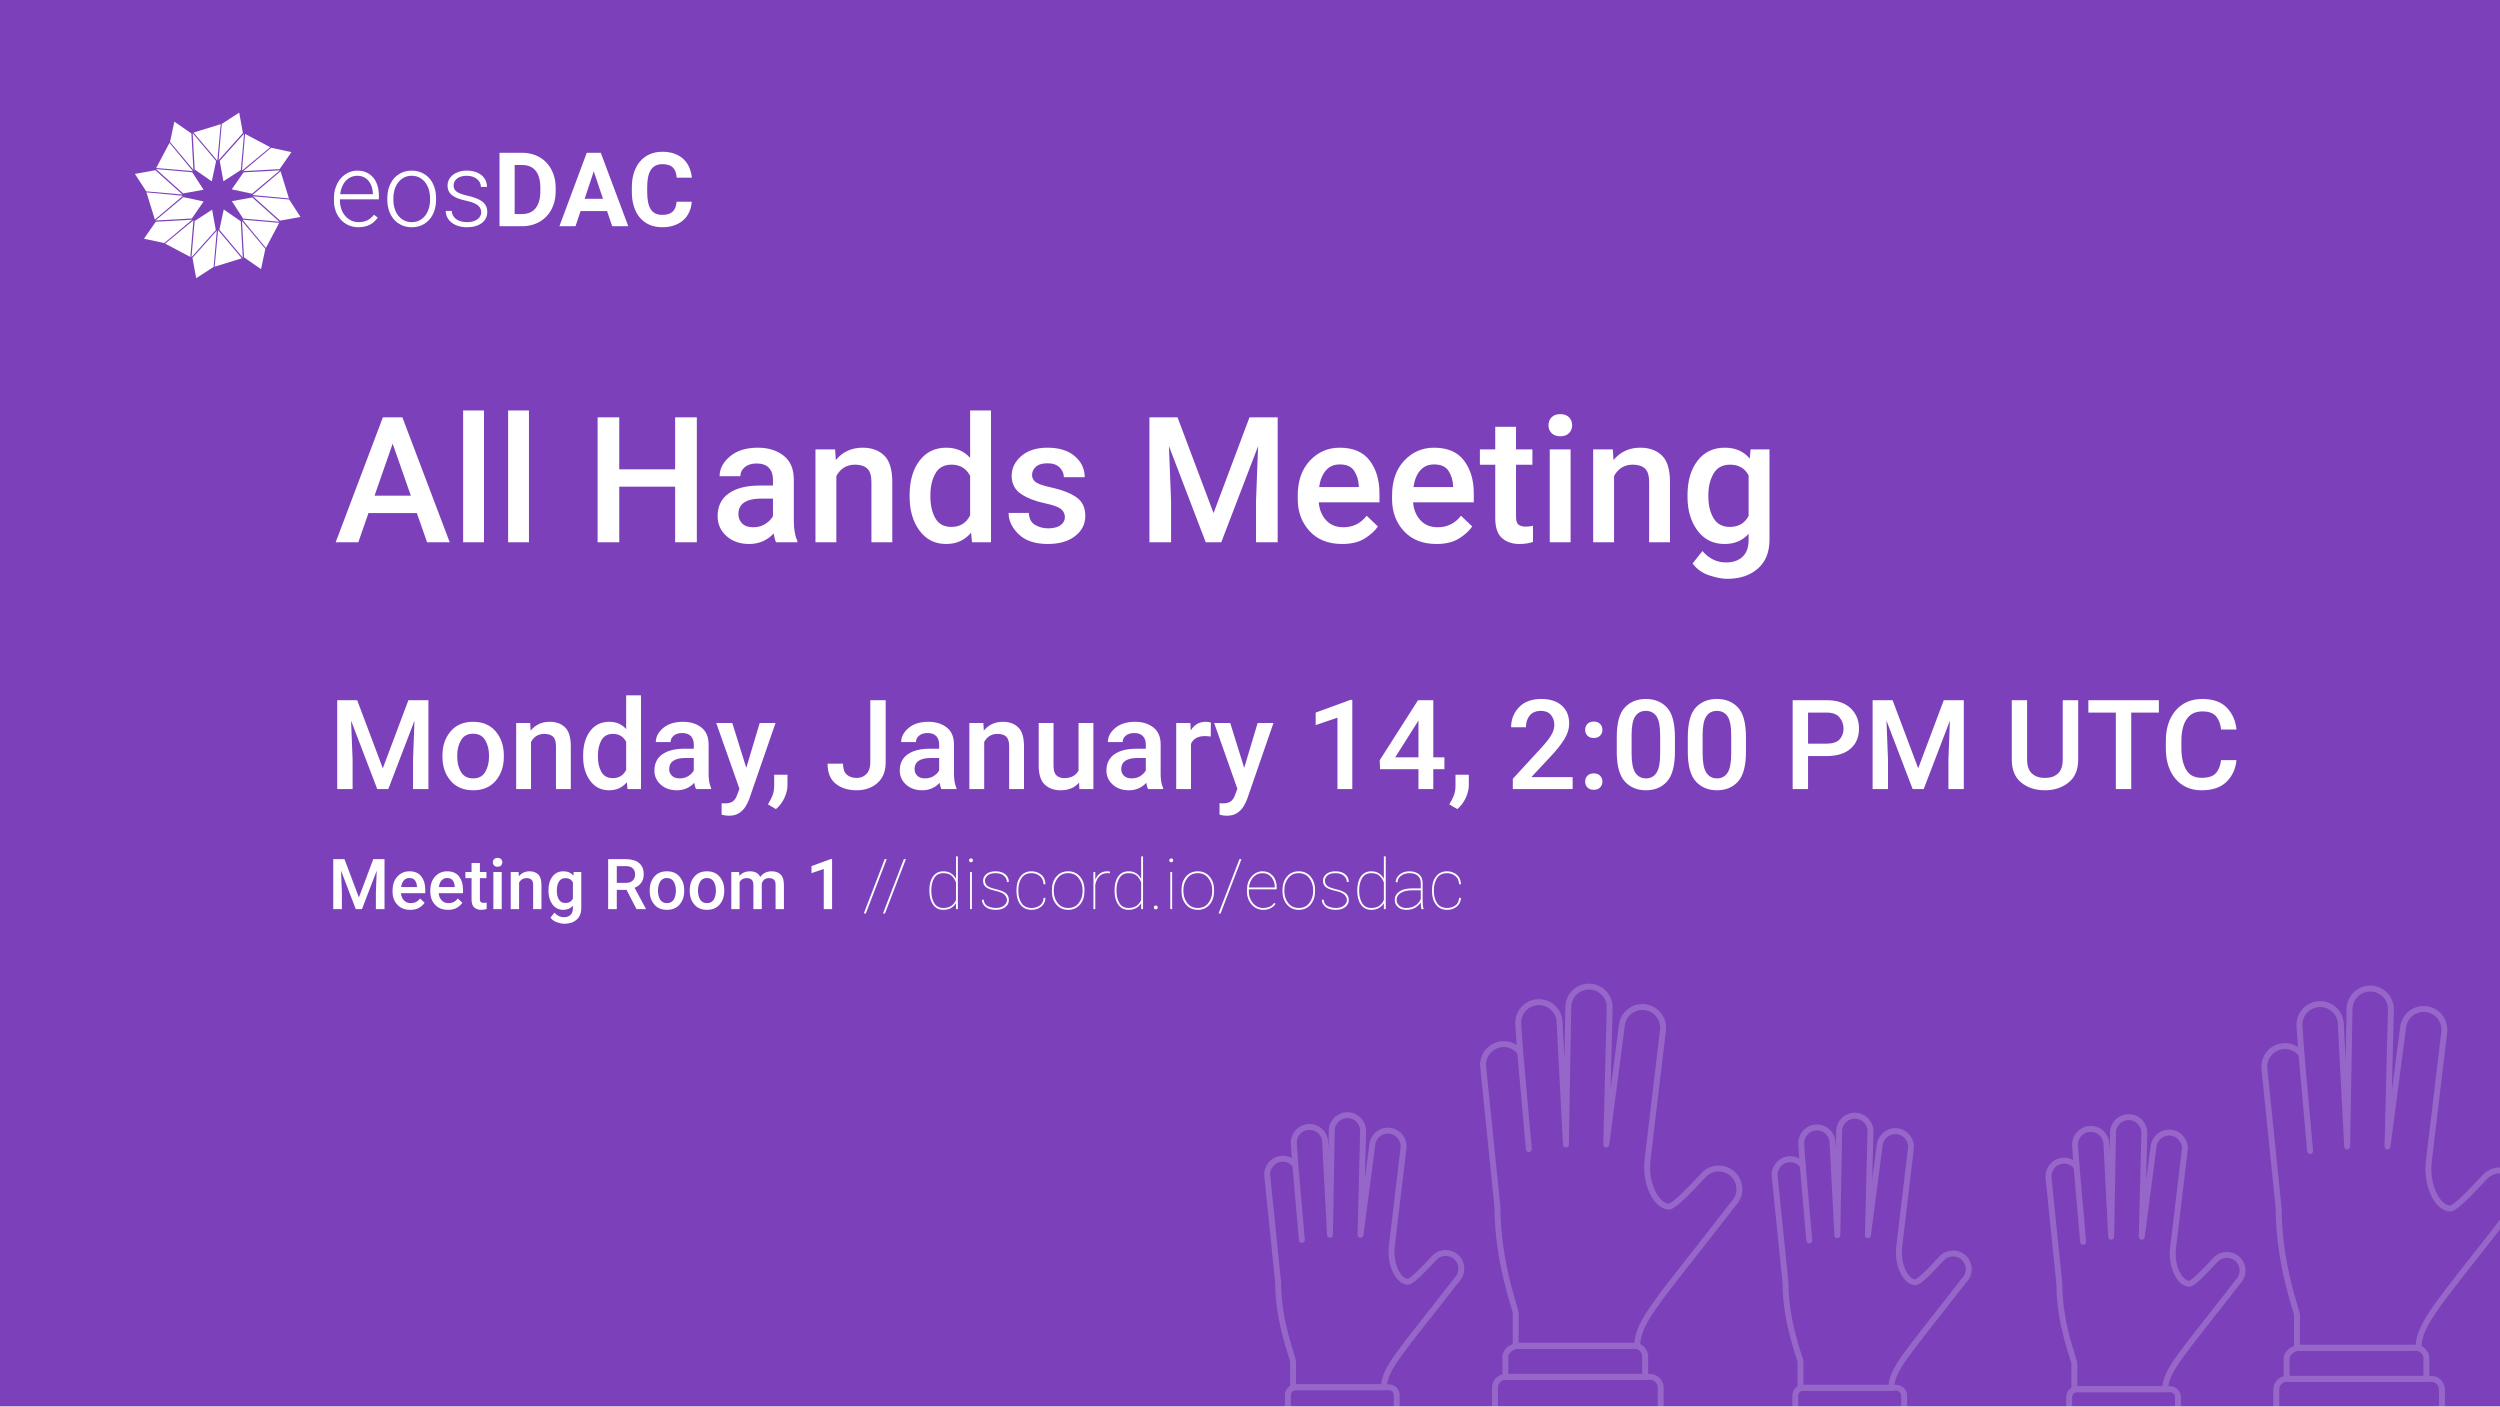
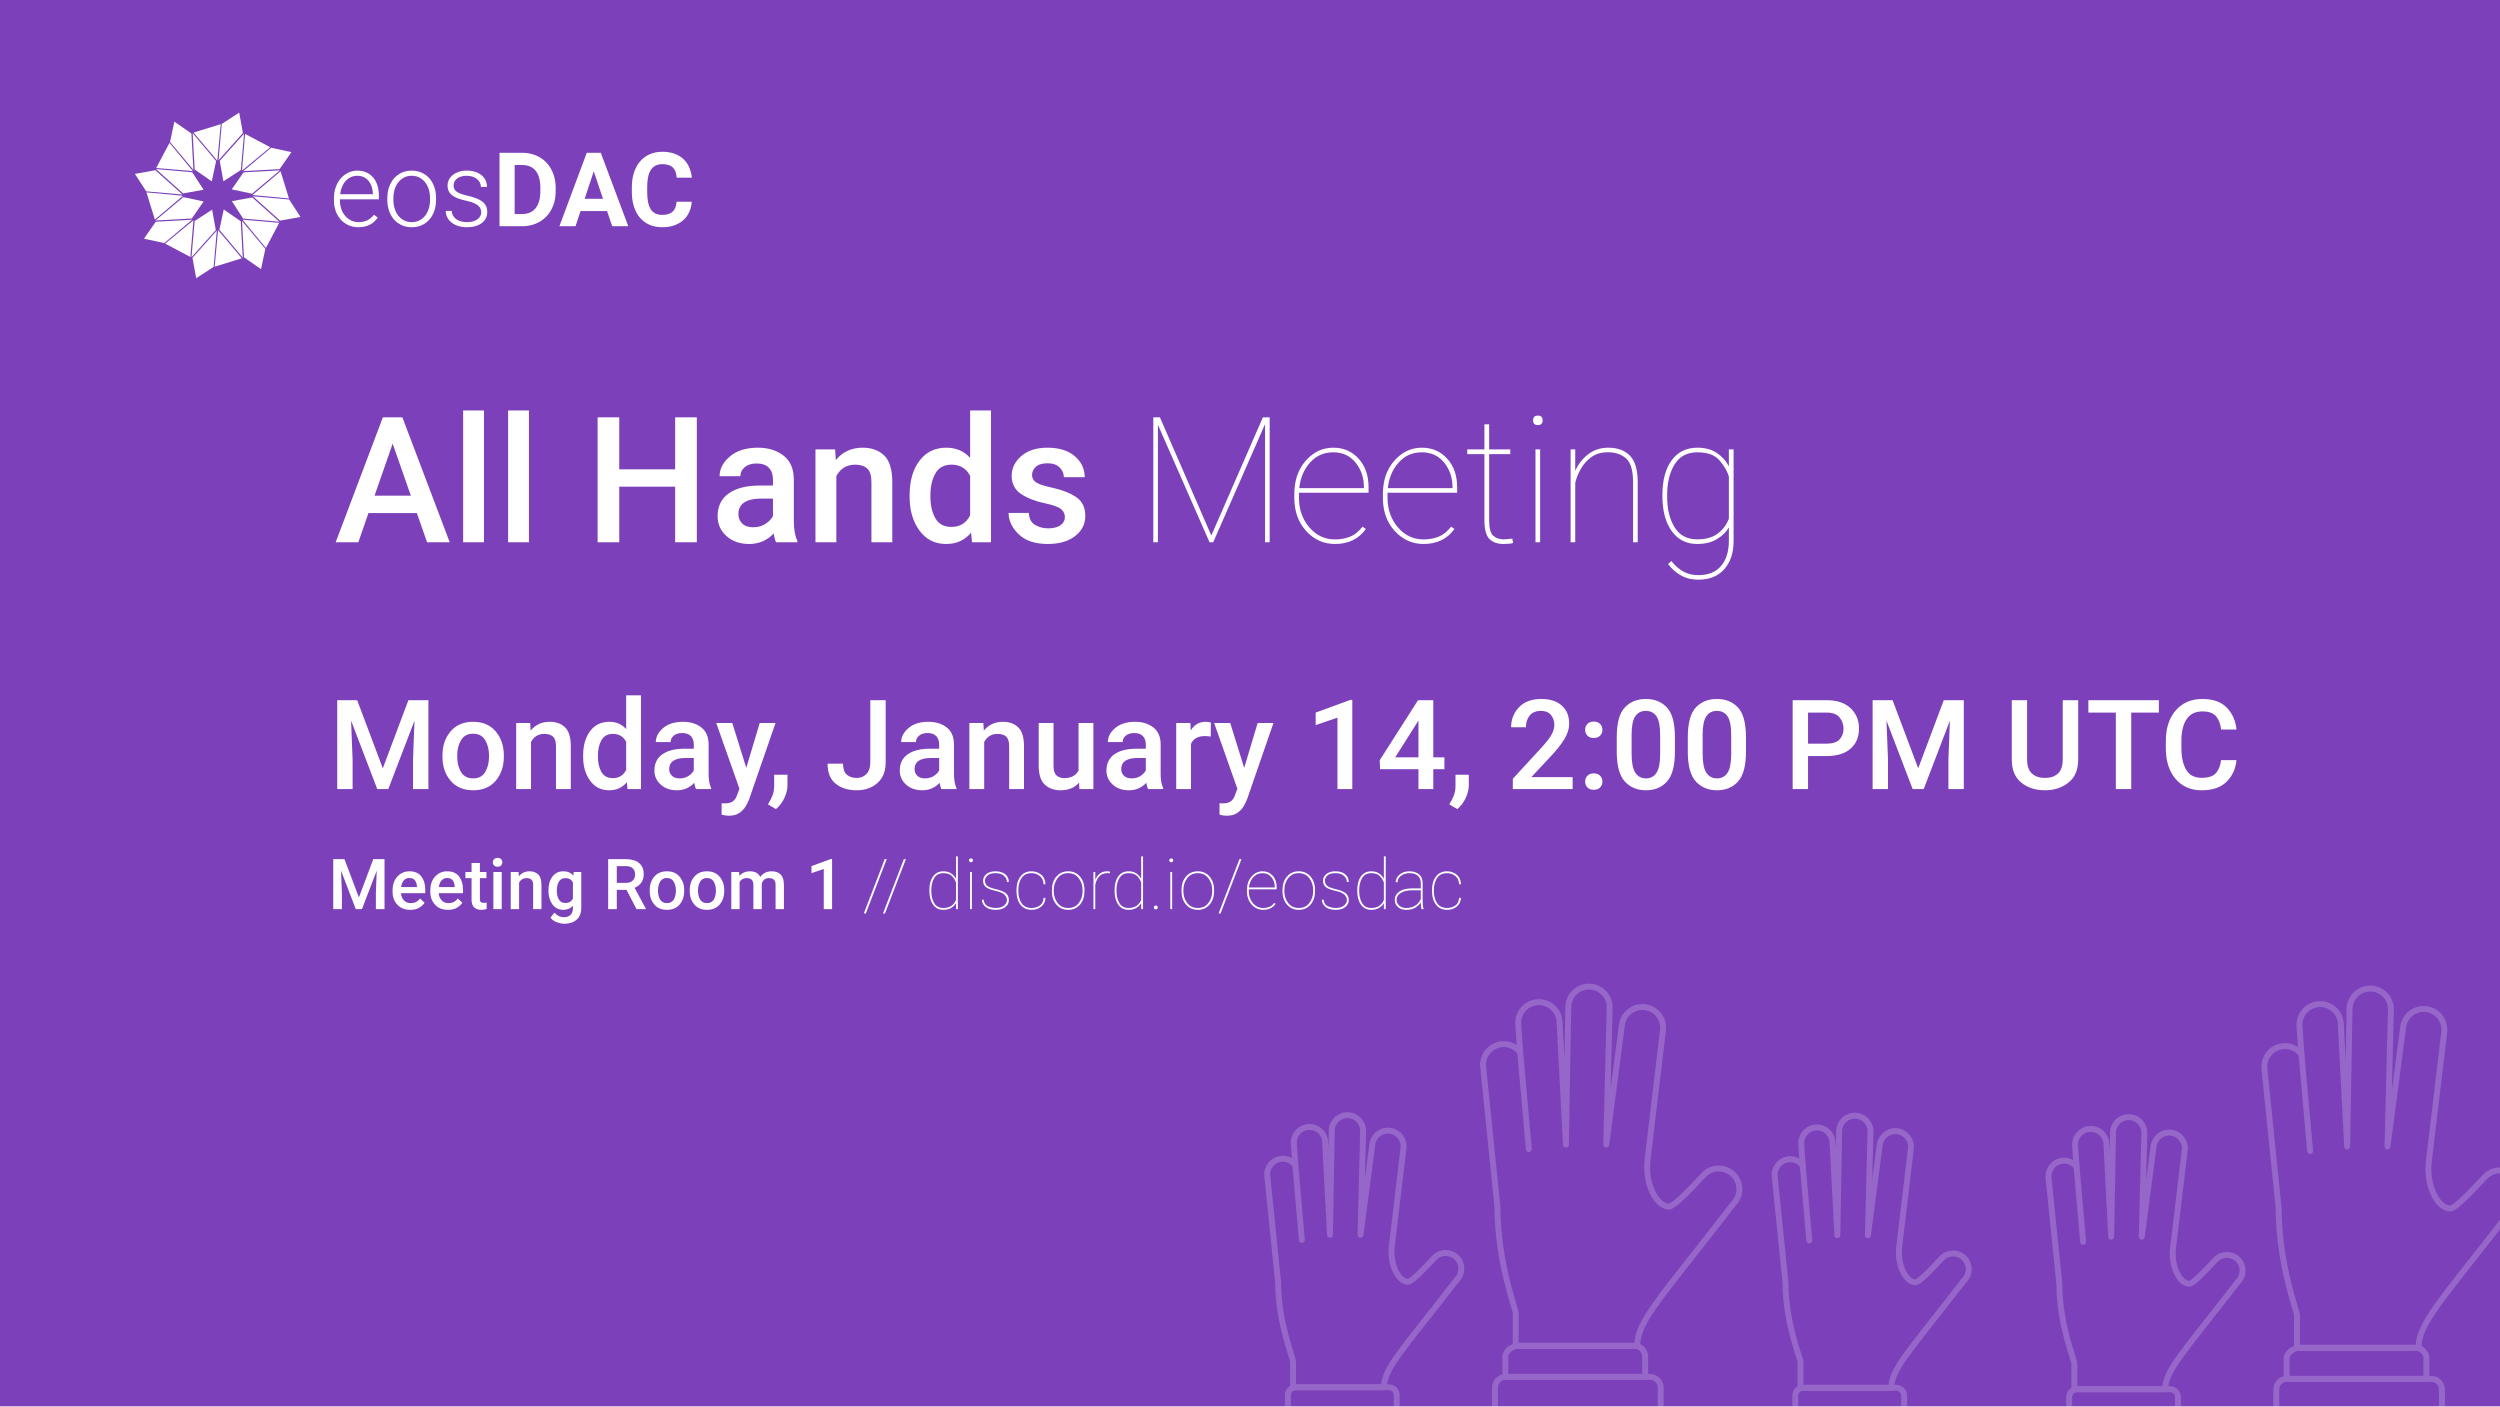
<svg xmlns="http://www.w3.org/2000/svg" width="100%" height="100%" viewBox="0 0 1280 720" version="1.1" xml:space="preserve" style="fill-rule:evenodd;clip-rule:evenodd;stroke-miterlimit:10;">
  <rect id="all-hands-meeting-template" x="0" y="0" width="1280" height="720" style="fill:none;" />
  <clipPath id="_clip1">
    <rect id="all-hands-meeting-template1" x="0" y="0" width="1280" height="720" />
  </clipPath>
  <g clip-path="url(#_clip1)">
    <g transform="matrix(1.04235,0,0,1.033,-54.202,-23.759)">
      <rect x="52" y="23" width="1228" height="697" style="fill:rgb(124,65,186);" />
    </g>
    <g transform="matrix(1.30116,0,0,1.30116,-18.1992,-8.01261)">
      <g id="Shape_2_copy_9" transform="matrix(0.456422,0,0,0.456422,65.6693,49.164)">
        <path d="M92.991,2.868L77.966,12.613L75.218,43.874L96.168,20.46L92.991,2.868Z" style="fill:white;" />
      </g>
      <g id="Shape_2" transform="matrix(0.456422,0,0,0.456422,65.6693,49.164)">
        <path d="M52.881,20.611L54.627,51.952L69.341,62.135L73.082,44.636L52.881,20.611Z" style="fill:white;" />
      </g>
      <g id="Shape_2_copy" transform="matrix(0.456422,0,0,0.456422,65.6693,49.164)">
        <path d="M76.199,44.478L79.378,62.071L94.403,52.325L97.15,21.065L76.199,44.478Z" style="fill:white;" />
      </g>
      <g id="Shape_2_copy_2" transform="matrix(0.456422,0,0,0.456422,65.6693,49.164)">
        <path d="M96.74,54.377L86.564,69.044L104.062,72.78L128.077,52.647L96.74,54.377Z" style="fill:white;" />
      </g>
      <g id="Shape_2_copy_3" transform="matrix(0.456422,0,0,0.456422,65.6693,49.164)">
        <path d="M104.229,75.995L86.639,79.177L96.38,94.21L127.638,96.954L104.229,75.995Z" style="fill:white;" />
      </g>
      <g id="Shape_2_copy_4" transform="matrix(0.456422,0,0,0.456422,65.6693,49.164)">
        <path d="M94.327,96.547L79.66,86.372L75.92,103.869L96.055,127.882L94.327,96.547Z" style="fill:white;" />
      </g>
      <g id="Shape_2_copy_5" transform="matrix(0.456422,0,0,0.456422,65.6693,49.164)">
        <path d="M69.637,86.551L54.601,96.292L51.858,127.552L72.819,104.143L69.637,86.551Z" style="fill:white;" />
      </g>
      <g id="Shape_2_copy_6" transform="matrix(0.456422,0,0,0.456422,65.6693,49.164)">
        <path d="M44.832,75.723L20.822,95.856L52.156,94.134L62.329,79.463L44.832,75.723Z" style="fill:white;" />
      </g>
      <g id="Shape_2_copy_7" transform="matrix(0.456422,0,0,0.456422,65.6693,49.164)">
        <path d="M52.519,54.298L21.26,51.555L44.668,72.522L62.26,69.337L52.519,54.298Z" style="fill:white;" />
      </g>
      <g id="Shape_2_copy_15" transform="matrix(0.456422,0,0,0.456422,65.6693,49.164)">
        <path d="M20.661,52.519L3.071,55.701L12.813,70.74L44.068,73.486L20.661,52.519Z" style="fill:white;" />
      </g>
      <g id="Shape_2_copy_8" transform="matrix(0.456422,0,0,0.456422,65.6693,49.164)">
        <path d="M51.769,20.859L37.083,10.666L33.349,28.181L53.512,52.229L51.769,20.859Z" style="fill:white;" />
      </g>
      <g id="Shape_2_copy_10" transform="matrix(0.456422,0,0,0.456422,65.6693,49.164)">
        <path d="M120.508,33.174L96.492,53.306L127.831,51.58L138.008,36.912L120.508,33.174Z" style="fill:white;" />
      </g>
      <g id="Shape_2_copy_11" transform="matrix(0.456422,0,0,0.456422,65.6693,49.164)">
        <path d="M136.084,77.766L104.828,75.02L128.235,95.985L145.827,92.803L136.084,77.766Z" style="fill:white;" />
      </g>
      <g id="Shape_2_copy_12" transform="matrix(0.456422,0,0,0.456422,65.6693,49.164)">
        <path d="M95.395,96.297L97.121,127.632L111.792,137.807L115.529,120.31L95.395,96.297Z" style="fill:white;" />
      </g>
      <g id="Shape_2_copy_13" transform="matrix(0.456422,0,0,0.456422,65.6693,49.164)">
        <path d="M52.715,128.042L55.898,145.635L70.935,135.892L73.68,104.631L52.715,128.042Z" style="fill:white;" />
      </g>
      <g id="Shape_2_copy_14" transform="matrix(0.456422,0,0,0.456422,65.6693,49.164)">
        <path d="M21.067,96.926L10.892,111.597L28.393,115.338L52.405,95.203L21.067,96.926Z" style="fill:white;" />
      </g>
      <g id="Shape_2_copy_16" transform="matrix(0.456422,0,0,0.456422,65.6693,49.164)">
        <path d="M29.161,115.82L50.875,127.297L53.511,95.657L29.161,115.82Z" style="fill:white;" />
      </g>
      <g id="Shape_2_copy_17" transform="matrix(0.456422,0,0,0.456422,65.6693,49.164)">
        <path d="M13.034,71.622L20.272,95.091L44.509,74.583L13.034,71.622Z" style="fill:white;" />
      </g>
      <g id="Shape_2_copy_18" transform="matrix(0.456422,0,0,0.456422,65.6693,49.164)">
        <path d="M32.883,28.959L21.442,50.639L53.057,53.311L32.883,28.959Z" style="fill:white;" />
      </g>
      <g id="Shape_2_copy_19" transform="matrix(0.456422,0,0,0.456422,65.6693,49.164)">
        <path d="M53.638,20.054L74.121,44.316L77.065,12.82L53.638,20.054Z" style="fill:white;" />
      </g>
      <g id="Shape_2_copy_20" transform="matrix(0.456422,0,0,0.456422,65.6693,49.164)">
        <path d="M98.07,21.242L95.398,52.87L119.743,32.687L98.07,21.242Z" style="fill:white;" />
      </g>
      <g id="Shape_2_copy_21" transform="matrix(0.456422,0,0,0.456422,65.6693,49.164)">
        <path d="M128.651,53.444L104.39,73.926L135.884,76.867L128.651,53.444Z" style="fill:white;" />
      </g>
      <g id="Shape_2_copy_22" transform="matrix(0.456422,0,0,0.456422,65.6693,49.164)">
        <path d="M95.832,95.207L116.014,119.55L127.465,97.875L95.832,95.207Z" style="fill:white;" />
      </g>
      <g id="Shape_2_copy_23" transform="matrix(0.456422,0,0,0.456422,65.6693,49.164)">
        <path d="M74.778,104.193L71.837,135.685L95.264,128.454L74.778,104.193Z" style="fill:white;" />
      </g>
      <g transform="matrix(0.456422,0,0,0.456422,65.6693,49.164)">
        <path d="M195.766,101.681C192.692,101.681 189.865,101.108 187.284,99.963C184.704,98.818 182.478,97.223 180.608,95.178C178.738,93.134 177.28,90.706 176.237,87.893C175.193,85.08 174.671,81.992 174.671,78.629L174.671,76.758C174.671,73.134 175.214,69.85 176.302,66.907C177.389,63.964 178.861,61.456 180.717,59.382C182.572,57.309 184.711,55.707 187.132,54.576C189.553,53.445 192.112,52.88 194.809,52.88C197.795,52.88 200.449,53.416 202.768,54.489C205.088,55.562 207.038,57.055 208.618,58.969C210.199,60.883 211.395,63.159 212.207,65.798C213.019,68.436 213.425,71.322 213.425,74.453L213.425,77.628L179.847,77.628L179.847,78.629C179.847,81.209 180.238,83.638 181.021,85.914C181.804,88.19 182.906,90.169 184.327,91.851C185.747,93.533 187.444,94.86 189.415,95.831C191.387,96.802 193.576,97.288 195.983,97.288C198.767,97.288 201.224,96.781 203.356,95.766C205.487,94.751 207.422,93.127 209.162,90.894L212.424,93.373C211.641,94.504 210.735,95.577 209.706,96.592C208.676,97.607 207.48,98.491 206.118,99.245C204.755,99.999 203.218,100.594 201.507,101.029C199.796,101.463 197.882,101.681 195.766,101.681ZM194.809,57.316C192.837,57.316 191.01,57.693 189.329,58.447C187.647,59.201 186.161,60.274 184.87,61.666C183.58,63.058 182.522,64.732 181.695,66.689C180.869,68.647 180.311,70.814 180.021,73.192L208.249,73.192L208.249,72.626C208.191,70.655 207.872,68.748 207.292,66.907C206.712,65.066 205.864,63.435 204.747,62.014C203.631,60.593 202.246,59.455 200.594,58.599C198.941,57.744 197.013,57.316 194.809,57.316Z" style="fill:white;fill-rule:nonzero;" />
      </g>
      <g transform="matrix(0.456422,0,0,0.456422,65.6693,49.164)">
        <path d="M220.688,76.584C220.688,73.163 221.188,70.002 222.189,67.103C223.189,64.203 224.603,61.702 226.43,59.6C228.256,57.497 230.46,55.852 233.041,54.663C235.621,53.474 238.492,52.88 241.653,52.88C244.871,52.88 247.778,53.474 250.373,54.663C252.969,55.852 255.18,57.497 257.006,59.6C258.833,61.702 260.24,64.203 261.225,67.103C262.211,70.002 262.704,73.163 262.704,76.584L262.704,78.02C262.704,81.441 262.211,84.602 261.225,87.502C260.24,90.401 258.833,92.902 257.006,95.005C255.18,97.107 252.976,98.745 250.395,99.919C247.815,101.094 244.929,101.681 241.74,101.681C238.55,101.681 235.665,101.094 233.084,99.919C230.504,98.745 228.293,97.107 226.451,95.005C224.61,92.902 223.189,90.401 222.189,87.502C221.188,84.602 220.688,81.441 220.688,78.02L220.688,76.584ZM225.908,78.02C225.908,80.6 226.256,83.058 226.952,85.392C227.647,87.726 228.662,89.771 229.996,91.525C231.33,93.279 232.983,94.678 234.955,95.722C236.926,96.766 239.188,97.288 241.74,97.288C244.291,97.288 246.546,96.766 248.503,95.722C250.46,94.678 252.106,93.279 253.44,91.525C254.774,89.771 255.789,87.726 256.484,85.392C257.18,83.058 257.528,80.6 257.528,78.02L257.528,76.584C257.528,74.062 257.18,71.633 256.484,69.299C255.789,66.965 254.774,64.913 253.44,63.145C252.106,61.376 250.446,59.962 248.46,58.904C246.473,57.845 244.204,57.316 241.653,57.316C239.13,57.316 236.89,57.845 234.933,58.904C232.976,59.962 231.33,61.376 229.996,63.145C228.662,64.913 227.647,66.965 226.952,69.299C226.256,71.633 225.908,74.062 225.908,76.584L225.908,78.02Z" style="fill:white;fill-rule:nonzero;" />
      </g>
      <g transform="matrix(0.456422,0,0,0.456422,65.6693,49.164)">
        <path d="M301.632,88.85C301.632,87.893 301.465,86.936 301.132,85.979C300.798,85.022 300.175,84.116 299.262,83.261C298.348,82.406 297.072,81.608 295.434,80.869C293.796,80.129 291.672,79.484 289.062,78.933C286.452,78.382 284.125,77.744 282.081,77.019C280.037,76.294 278.312,75.417 276.905,74.388C275.499,73.359 274.433,72.133 273.708,70.713C272.984,69.292 272.621,67.625 272.621,65.711C272.621,63.971 273.005,62.318 273.774,60.752C274.542,59.187 275.644,57.824 277.079,56.664C278.515,55.504 280.254,54.583 282.299,53.902C284.343,53.22 286.641,52.88 289.193,52.88C291.918,52.88 294.361,53.235 296.521,53.945C298.682,54.656 300.509,55.642 302.002,56.903C303.495,58.164 304.633,59.65 305.416,61.361C306.199,63.072 306.591,64.928 306.591,66.929L301.371,66.929C301.371,65.711 301.103,64.522 300.566,63.362C300.03,62.202 299.247,61.18 298.218,60.296C297.188,59.411 295.913,58.694 294.39,58.143C292.868,57.592 291.135,57.316 289.193,57.316C287.163,57.316 285.43,57.563 283.995,58.056C282.56,58.549 281.385,59.187 280.472,59.969C279.558,60.752 278.892,61.629 278.471,62.601C278.051,63.572 277.84,64.551 277.84,65.537C277.84,66.581 278,67.53 278.319,68.386C278.638,69.241 279.254,70.038 280.167,70.778C281.081,71.517 282.357,72.199 283.995,72.822C285.633,73.446 287.772,74.062 290.41,74.671C293.252,75.338 295.702,76.077 297.761,76.889C299.82,77.701 301.523,78.665 302.872,79.781C304.22,80.898 305.22,82.174 305.873,83.609C306.525,85.044 306.851,86.704 306.851,88.589C306.851,90.532 306.446,92.308 305.634,93.917C304.822,95.526 303.662,96.904 302.154,98.049C300.646,99.195 298.819,100.086 296.674,100.724C294.528,101.362 292.136,101.681 289.497,101.681C286.51,101.681 283.872,101.297 281.581,100.528C279.29,99.76 277.362,98.723 275.796,97.418C274.23,96.114 273.049,94.613 272.251,92.917C271.454,91.22 271.055,89.459 271.055,87.632L276.275,87.632C276.391,89.488 276.869,91.032 277.71,92.264C278.551,93.497 279.595,94.483 280.842,95.222C282.088,95.961 283.473,96.491 284.995,96.81C286.518,97.129 288.018,97.288 289.497,97.288C291.469,97.288 293.209,97.056 294.716,96.592C296.224,96.128 297.493,95.505 298.522,94.722C299.552,93.939 300.327,93.04 300.849,92.025C301.371,91.01 301.632,89.952 301.632,88.85Z" style="fill:white;fill-rule:nonzero;" />
      </g>
      <g transform="matrix(0.456422,0,0,0.456422,65.6693,49.164)">
        <path d="M317.421,100.811L317.421,37.483L336.906,37.483C341.169,37.483 345.076,38.215 348.628,39.679C352.18,41.143 355.225,43.202 357.762,45.855C360.299,48.509 362.278,51.691 363.699,55.402C365.12,59.114 365.83,63.232 365.83,67.755L365.83,70.626C365.83,75.149 365.127,79.259 363.721,82.956C362.315,86.654 360.328,89.829 357.762,92.482C355.196,95.135 352.13,97.187 348.563,98.636C344.996,100.086 341.067,100.811 336.776,100.811L317.421,100.811ZM330.469,48.052L330.469,90.329L336.776,90.329C341.937,90.329 345.866,88.625 348.563,85.218C351.26,81.811 352.608,76.947 352.608,70.626L352.608,67.668C352.608,61.231 351.274,56.352 348.607,53.032C345.939,49.712 342.039,48.052 336.906,48.052L330.469,48.052Z" style="fill:white;fill-rule:nonzero;" />
      </g>
      <g transform="matrix(0.456422,0,0,0.456422,65.6693,49.164)">
        <path d="M410.152,87.763L387.273,87.763L382.924,100.811L369.049,100.811L392.623,37.483L404.715,37.483L428.42,100.811L414.545,100.811L410.152,87.763ZM390.796,77.193L406.629,77.193L398.669,53.489L390.796,77.193Z" style="fill:white;fill-rule:nonzero;" />
      </g>
      <g transform="matrix(0.456422,0,0,0.456422,65.6693,49.164)">
        <path d="M483.136,79.716C482.904,82.935 482.179,85.892 480.961,88.589C479.743,91.286 478.062,93.598 475.916,95.526C473.77,97.455 471.168,98.963 468.109,100.05C465.049,101.137 461.563,101.681 457.648,101.681C453.589,101.681 449.942,100.978 446.709,99.571C443.476,98.165 440.736,96.143 438.489,93.504C436.241,90.865 434.516,87.668 433.313,83.913C432.109,80.158 431.508,75.947 431.508,71.278L431.508,67.103C431.508,62.434 432.131,58.215 433.378,54.446C434.625,50.676 436.386,47.472 438.663,44.833C440.939,42.195 443.701,40.165 446.948,38.744C450.196,37.323 453.82,36.613 457.822,36.613C461.766,36.613 465.252,37.171 468.283,38.287C471.313,39.404 473.886,40.955 476.003,42.941C478.12,44.927 479.772,47.291 480.961,50.031C482.15,52.771 482.904,55.75 483.223,58.969L470.175,58.969C470.03,57.084 469.703,55.417 469.196,53.967C468.688,52.517 467.956,51.299 466.999,50.314C466.043,49.328 464.81,48.581 463.302,48.074C461.795,47.566 459.968,47.312 457.822,47.312C453.415,47.312 450.131,48.915 447.97,52.119C445.81,55.323 444.73,60.288 444.73,67.016L444.73,71.278C444.73,74.555 444.969,77.425 445.448,79.89C445.926,82.355 446.68,84.414 447.709,86.066C448.739,87.719 450.073,88.959 451.711,89.785C453.349,90.612 455.328,91.025 457.648,91.025C459.707,91.025 461.483,90.793 462.976,90.329C464.469,89.865 465.716,89.162 466.717,88.219C467.717,87.277 468.493,86.095 469.044,84.674C469.595,83.254 469.943,81.601 470.088,79.716L483.136,79.716Z" style="fill:white;fill-rule:nonzero;" />
      </g>
    </g>
    <g transform="matrix(1,0,0,1,116.071,80.1426)">
-       <text x="55px" y="197.5px" style="font-family:'Roboto-Medium', 'Roboto';font-weight:500;font-size:90px;fill:white;">All Hands Meeting</text>
+       <text x="55px" y="197.5px" style="font-family:'Roboto-Medium', 'Roboto';font-weight:500;font-size:90px;fill:white;">All Hands</text>
+       <text x="465.625px" y="197.5px" style="font-family:'Roboto-Thin', 'Roboto';font-weight:250;font-size:90px;fill:white;">Meeting</text>
    </g>
    <g transform="matrix(1,0,0,1,104,75)">
      <text x="64px" y="329px" style="font-family:'Roboto-Medium', 'Roboto';font-weight:500;font-size:64px;fill:white;">Monda<tspan x="262.344px 288.281px " y="329px 329px ">y,</tspan> Januar<tspan x="517.281px " y="329px ">y</tspan> 14, 2:00 PM UT<tspan x="1001.72px " y="329px ">C</tspan>
      </text>
    </g>
    <g transform="matrix(1,0,0,1,-41,-53.3758)">
      <text x="209px" y="518.857px" style="font-family:'Roboto-Medium', 'Roboto';font-weight:500;font-size:36px;fill:white;">Meeting Room 1</text>
      <text x="482.533px" y="518.857px" style="font-family:'Roboto-Thin', 'Roboto';font-weight:250;font-size:36px;fill:white;">/<tspan x="492.342px " y="518.857px ">/</tspan> discor<tspan x="609.518px " y="518.857px ">d</tspan>.io/eosdac</text>
    </g>
    <g id="Line" transform="matrix(5.30177,0,0,5.30177,861.157,397.489)">
      <g opacity="0.2">
        <g transform="matrix(1,0,0,1,-46.211,14.5234)">
          <g transform="matrix(1,0,0,1,28.158,43.4748)">
            <path d="M0,20.036L0,1.036C0,0.484 0.448,0 1,0L15,0C15.553,0 16,0.484 16,1.036L16,20.036" style="fill:none;stroke:white;stroke-width:0.57px;" />
          </g>
          <g transform="matrix(1,0,0,1,42.658,40.4747)">
            <path d="M0,3L0,1.036C0,0.484 -0.447,0 -1,0L-12.262,0C-12.814,0 -13.5,0.484 -13.5,1.036L-13.5,3L0,3Z" style="fill:none;stroke:white;stroke-width:0.57px;stroke-linecap:round;stroke-linejoin:round;" />
          </g>
          <g transform="matrix(0.0891622,0.996017,0.996017,-0.0891622,35.6277,15.9673)">
            <path d="M-4.275,-4.675L5.112,-4.675" style="fill:none;stroke:white;stroke-width:0.57px;stroke-linecap:round;stroke-linejoin:round;" />
          </g>
          <g transform="matrix(1,0,0,1,51.1741,22.2507)">
            <path d="M0,1.683C-0.781,0.902 -2.047,0.902 -2.828,1.683C-3.178,2.033 -5.648,4.812 -6.235,4.779C-7.497,4.709 -8.584,2.463 -8.27,0.131L-6.801,-12.201C-6.637,-13.294 -7.39,-14.312 -8.482,-14.476C-9.574,-14.64 -10.593,-13.887 -10.756,-12.795L-12.272,-1.219L-11.946,-14.33C-11.869,-15.431 -12.7,-16.387 -13.802,-16.464C-14.903,-16.541 -15.859,-15.711 -15.937,-14.609L-16.17,-1.22L-16.783,-13.109C-16.86,-14.211 -17.816,-15.041 -18.918,-14.964C-20.02,-14.887 -20.851,-13.931 -20.773,-12.83L-20.584,-10.124C-20.999,-10.667 -21.674,-10.989 -22.401,-10.904C-23.499,-10.776 -24.284,-9.783 -24.156,-8.686L-22.778,4.841C-22.778,10.122 -21.016,14.724 -21.016,15.027L-21.016,18.224L-9.278,18.224C-9.278,15.839 -7.17,13.78 0,4.512C0.781,3.731 0.781,2.464 0,1.683Z" style="fill:none;stroke:white;stroke-width:0.57px;stroke-linecap:round;stroke-linejoin:round;" />
          </g>
          <g transform="matrix(1,0,0,1,56.658,47.0249)">
            <path d="M0,13.692L0,0.756C0,0.338 0.339,0 0.758,0L10.743,0C11.161,0 11.5,0.338 11.5,0.756L11.5,13.692" style="fill:none;stroke:white;stroke-width:0.57px;" />
          </g>
          <g transform="matrix(1,0,0,1,67.6658,44.5245)">
            <path d="M0,2.5L0,0.757C0,0.339 -0.339,0 -0.758,0L-9.75,0C-10.168,0 -10.508,0.339 -10.508,0.757L-10.508,2.5L0,2.5Z" style="fill:none;stroke:white;stroke-width:0.57px;stroke-linecap:round;stroke-linejoin:round;" />
          </g>
          <g transform="matrix(1,0,0,1,73.4647,30.7206)">
            <path d="M0,1.276C-0.591,0.684 -1.551,0.684 -2.142,1.276C-2.407,1.541 -4.278,3.646 -4.723,3.621C-5.678,3.568 -6.502,1.866 -6.264,0.1L-5.151,-9.241C-5.027,-10.068 -5.597,-10.839 -6.424,-10.963C-7.251,-11.087 -8.023,-10.517 -8.147,-9.69L-9.295,-0.923L-9.048,-10.852C-8.99,-11.687 -9.619,-12.411 -10.454,-12.47C-11.288,-12.528 -12.012,-11.898 -12.07,-11.064L-12.247,-0.924L-12.712,-9.928C-12.77,-10.763 -13.494,-11.391 -14.329,-11.333C-15.163,-11.275 -15.792,-10.551 -15.734,-9.717L-15.59,-7.667C-15.904,-8.078 -16.416,-8.323 -16.967,-8.258C-17.798,-8.161 -18.393,-7.409 -18.296,-6.578L-17.252,3.668C-17.252,7.667 -15.738,11.079 -15.807,11.382L-15.807,13.804L-7.027,13.804C-7.027,11.998 -5.431,10.438 0,3.418C0.591,2.827 0.591,1.867 0,1.276Z" style="fill:none;stroke:white;stroke-width:0.57px;stroke-linecap:round;stroke-linejoin:round;" />
          </g>
          <g transform="matrix(0.0872113,0.99619,0.99619,-0.0872113,61.7708,26.0427)">
            <path d="M-3.318,-3.621L3.952,-3.621" style="fill:none;stroke:white;stroke-width:0.57px;stroke-linecap:round;stroke-linejoin:round;" />
          </g>
          <g transform="matrix(1,0,0,1,7.65799,46.9751)">
            <path d="M0,13.692L0,0.756C0,0.338 0.339,0 0.758,0L10.743,0C11.161,0 11.5,0.338 11.5,0.756L11.5,13.692" style="fill:none;stroke:white;stroke-width:0.57px;" />
          </g>
          <g transform="matrix(1,0,0,1,18.6658,44.4747)">
            <path d="M0,2.5L0,0.757C0,0.339 -0.339,0 -0.758,0L-9.75,0C-10.168,0 -10.508,0.339 -10.508,0.757L-10.508,2.5L0,2.5Z" style="fill:none;stroke:white;stroke-width:0.57px;stroke-linecap:round;stroke-linejoin:round;" />
          </g>
          <g transform="matrix(1,0,0,1,24.4647,30.6713)">
            <path d="M0,1.275C-0.591,0.684 -1.551,0.684 -2.142,1.275C-2.407,1.54 -4.278,3.645 -4.723,3.62C-5.678,3.567 -6.502,1.865 -6.264,0.099L-5.151,-9.241C-5.027,-10.068 -5.597,-10.84 -6.424,-10.964C-7.251,-11.088 -8.023,-10.518 -8.147,-9.691L-9.295,-0.923L-9.048,-10.853C-8.99,-11.688 -9.619,-12.412 -10.454,-12.47C-11.288,-12.528 -12.012,-11.899 -12.07,-11.064L-12.247,-0.924L-12.712,-9.929C-12.77,-10.763 -13.494,-11.392 -14.329,-11.334C-15.163,-11.275 -15.792,-10.552 -15.734,-9.717L-15.59,-7.668C-15.904,-8.079 -16.416,-8.323 -16.967,-8.259C-17.798,-8.162 -18.393,-7.41 -18.296,-6.579L-17.252,3.667C-17.252,7.667 -15.738,11.079 -15.807,11.381L-15.807,13.803L-7.027,13.803C-7.027,11.997 -5.431,10.437 0,3.417C0.591,2.826 0.591,1.867 0,1.275Z" style="fill:none;stroke:white;stroke-width:0.57px;stroke-linecap:round;stroke-linejoin:round;" />
          </g>
          <g transform="matrix(0.0872113,0.99619,0.99619,-0.0872113,12.7708,25.9929)">
            <path d="M-3.318,-3.621L3.952,-3.621" style="fill:none;stroke:white;stroke-width:0.57px;stroke-linecap:round;stroke-linejoin:round;" />
          </g>
        </g>
        <g transform="matrix(1,0,0,1,29.2355,14.7121)">
          <g transform="matrix(1,0,0,1,28.158,43.4748)">
            <path d="M0,20.036L0,1.036C0,0.484 0.448,0 1,0L15,0C15.553,0 16,0.484 16,1.036L16,20.036" style="fill:none;stroke:white;stroke-width:0.57px;" />
          </g>
          <g transform="matrix(1,0,0,1,42.658,40.4747)">
            <path d="M0,3L0,1.036C0,0.484 -0.447,0 -1,0L-12.262,0C-12.814,0 -13.5,0.484 -13.5,1.036L-13.5,3L0,3Z" style="fill:none;stroke:white;stroke-width:0.57px;stroke-linecap:round;stroke-linejoin:round;" />
          </g>
          <g transform="matrix(0.0891622,0.996017,0.996017,-0.0891622,35.6277,15.9673)">
            <path d="M-4.275,-4.675L5.112,-4.675" style="fill:none;stroke:white;stroke-width:0.57px;stroke-linecap:round;stroke-linejoin:round;" />
          </g>
          <g transform="matrix(1,0,0,1,51.1741,22.2507)">
            <path d="M0,1.683C-0.781,0.902 -2.047,0.902 -2.828,1.683C-3.178,2.033 -5.648,4.812 -6.235,4.779C-7.497,4.709 -8.584,2.463 -8.27,0.131L-6.801,-12.201C-6.637,-13.294 -7.39,-14.312 -8.482,-14.476C-9.574,-14.64 -10.593,-13.887 -10.756,-12.795L-12.272,-1.219L-11.946,-14.33C-11.869,-15.431 -12.7,-16.387 -13.802,-16.464C-14.903,-16.541 -15.859,-15.711 -15.937,-14.609L-16.17,-1.22L-16.783,-13.109C-16.86,-14.211 -17.816,-15.041 -18.918,-14.964C-20.02,-14.887 -20.851,-13.931 -20.773,-12.83L-20.584,-10.124C-20.999,-10.667 -21.674,-10.989 -22.401,-10.904C-23.499,-10.776 -24.284,-9.783 -24.156,-8.686L-22.778,4.841C-22.778,10.122 -21.016,14.724 -21.016,15.027L-21.016,18.224L-9.278,18.224C-9.278,15.839 -7.17,13.78 0,4.512C0.781,3.731 0.781,2.464 0,1.683Z" style="fill:none;stroke:white;stroke-width:0.57px;stroke-linecap:round;stroke-linejoin:round;" />
          </g>
          <g transform="matrix(1,0,0,1,7.65799,46.9751)">
            <path d="M0,13.692L0,0.756C0,0.338 0.339,0 0.758,0L10.743,0C11.161,0 11.5,0.338 11.5,0.756L11.5,13.692" style="fill:none;stroke:white;stroke-width:0.57px;" />
          </g>
          <g transform="matrix(1,0,0,1,18.6658,44.4747)">
            <path d="M0,2.5L0,0.757C0,0.339 -0.339,0 -0.758,0L-9.75,0C-10.168,0 -10.508,0.339 -10.508,0.757L-10.508,2.5L0,2.5Z" style="fill:none;stroke:white;stroke-width:0.57px;stroke-linecap:round;stroke-linejoin:round;" />
          </g>
          <g transform="matrix(1,0,0,1,24.4647,30.6713)">
            <path d="M0,1.275C-0.591,0.684 -1.551,0.684 -2.142,1.275C-2.407,1.54 -4.278,3.645 -4.723,3.62C-5.678,3.567 -6.502,1.865 -6.264,0.099L-5.151,-9.241C-5.027,-10.068 -5.597,-10.84 -6.424,-10.964C-7.251,-11.088 -8.023,-10.518 -8.147,-9.691L-9.295,-0.923L-9.048,-10.853C-8.99,-11.688 -9.619,-12.412 -10.454,-12.47C-11.288,-12.528 -12.012,-11.899 -12.07,-11.064L-12.247,-0.924L-12.712,-9.929C-12.77,-10.763 -13.494,-11.392 -14.329,-11.334C-15.163,-11.275 -15.792,-10.552 -15.734,-9.717L-15.59,-7.668C-15.904,-8.079 -16.416,-8.323 -16.967,-8.259C-17.798,-8.162 -18.393,-7.41 -18.296,-6.579L-17.252,3.667C-17.252,7.667 -15.738,11.079 -15.807,11.381L-15.807,13.803L-7.027,13.803C-7.027,11.997 -5.431,10.437 0,3.417C0.591,2.826 0.591,1.867 0,1.275Z" style="fill:none;stroke:white;stroke-width:0.57px;stroke-linecap:round;stroke-linejoin:round;" />
          </g>
          <g transform="matrix(0.0872113,0.99619,0.99619,-0.0872113,12.7708,25.9929)">
            <path d="M-3.318,-3.621L3.952,-3.621" style="fill:none;stroke:white;stroke-width:0.57px;stroke-linecap:round;stroke-linejoin:round;" />
          </g>
        </g>
      </g>
    </g>
  </g>
</svg>
